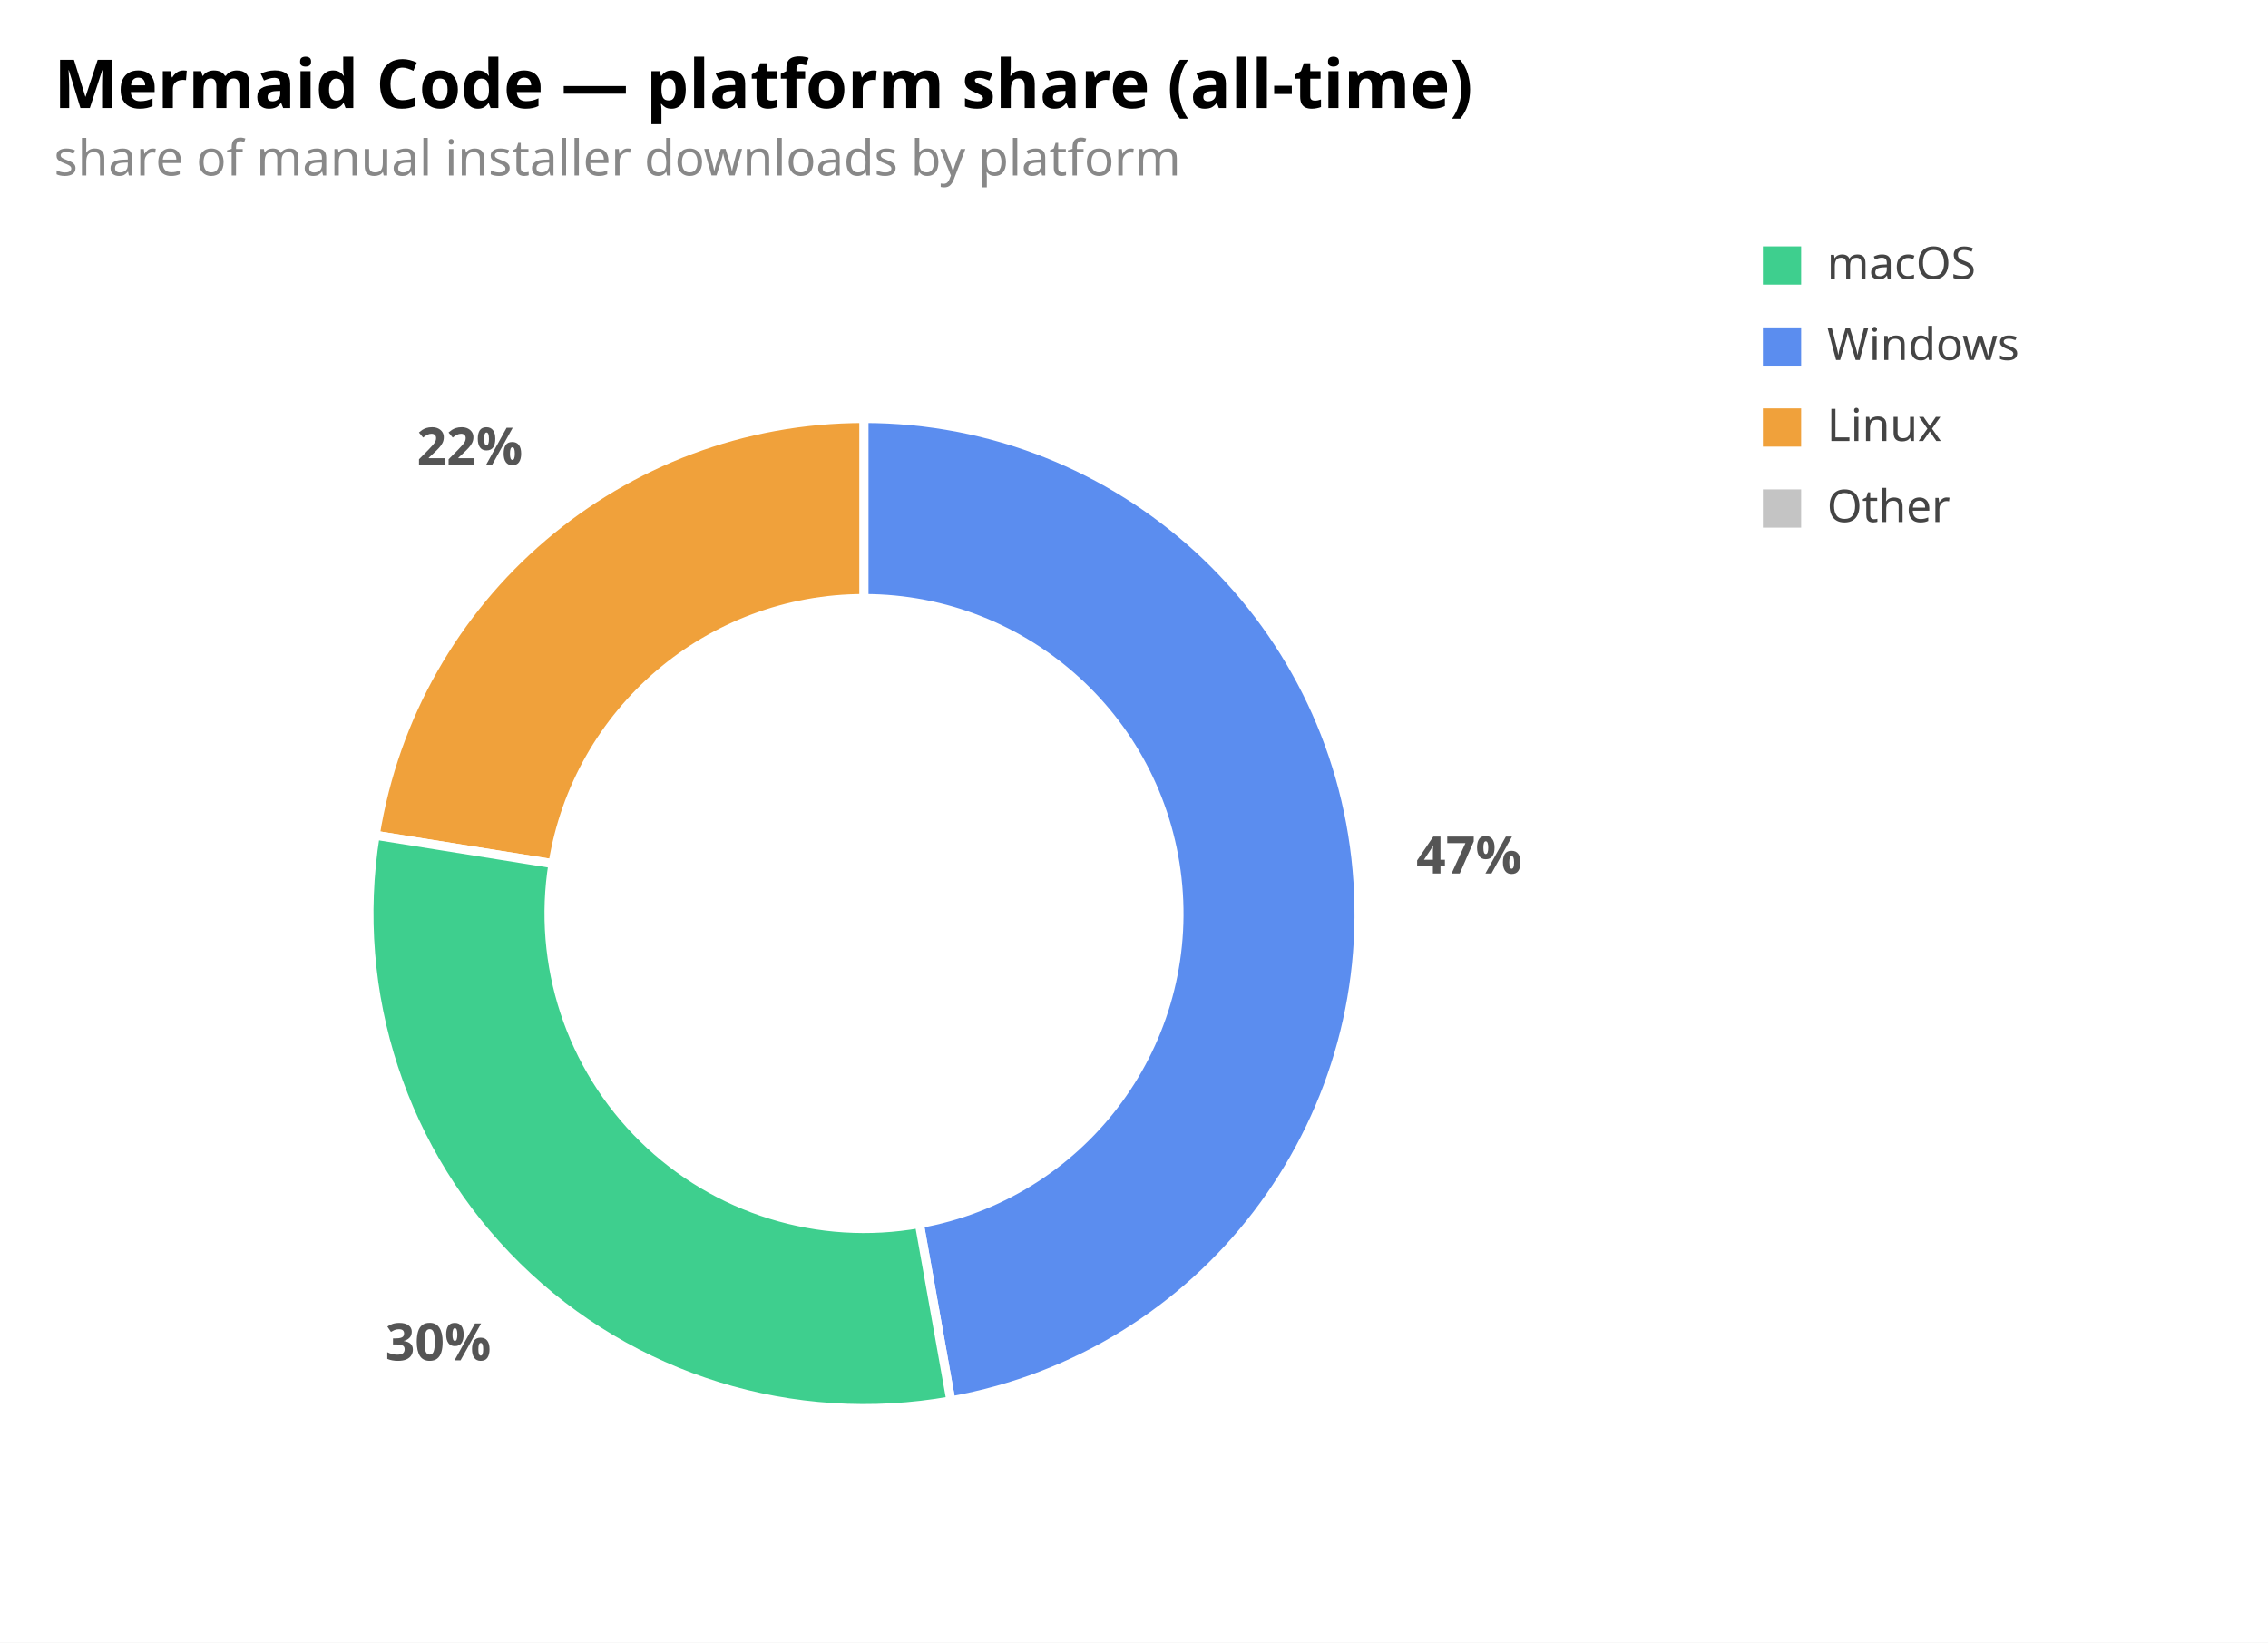
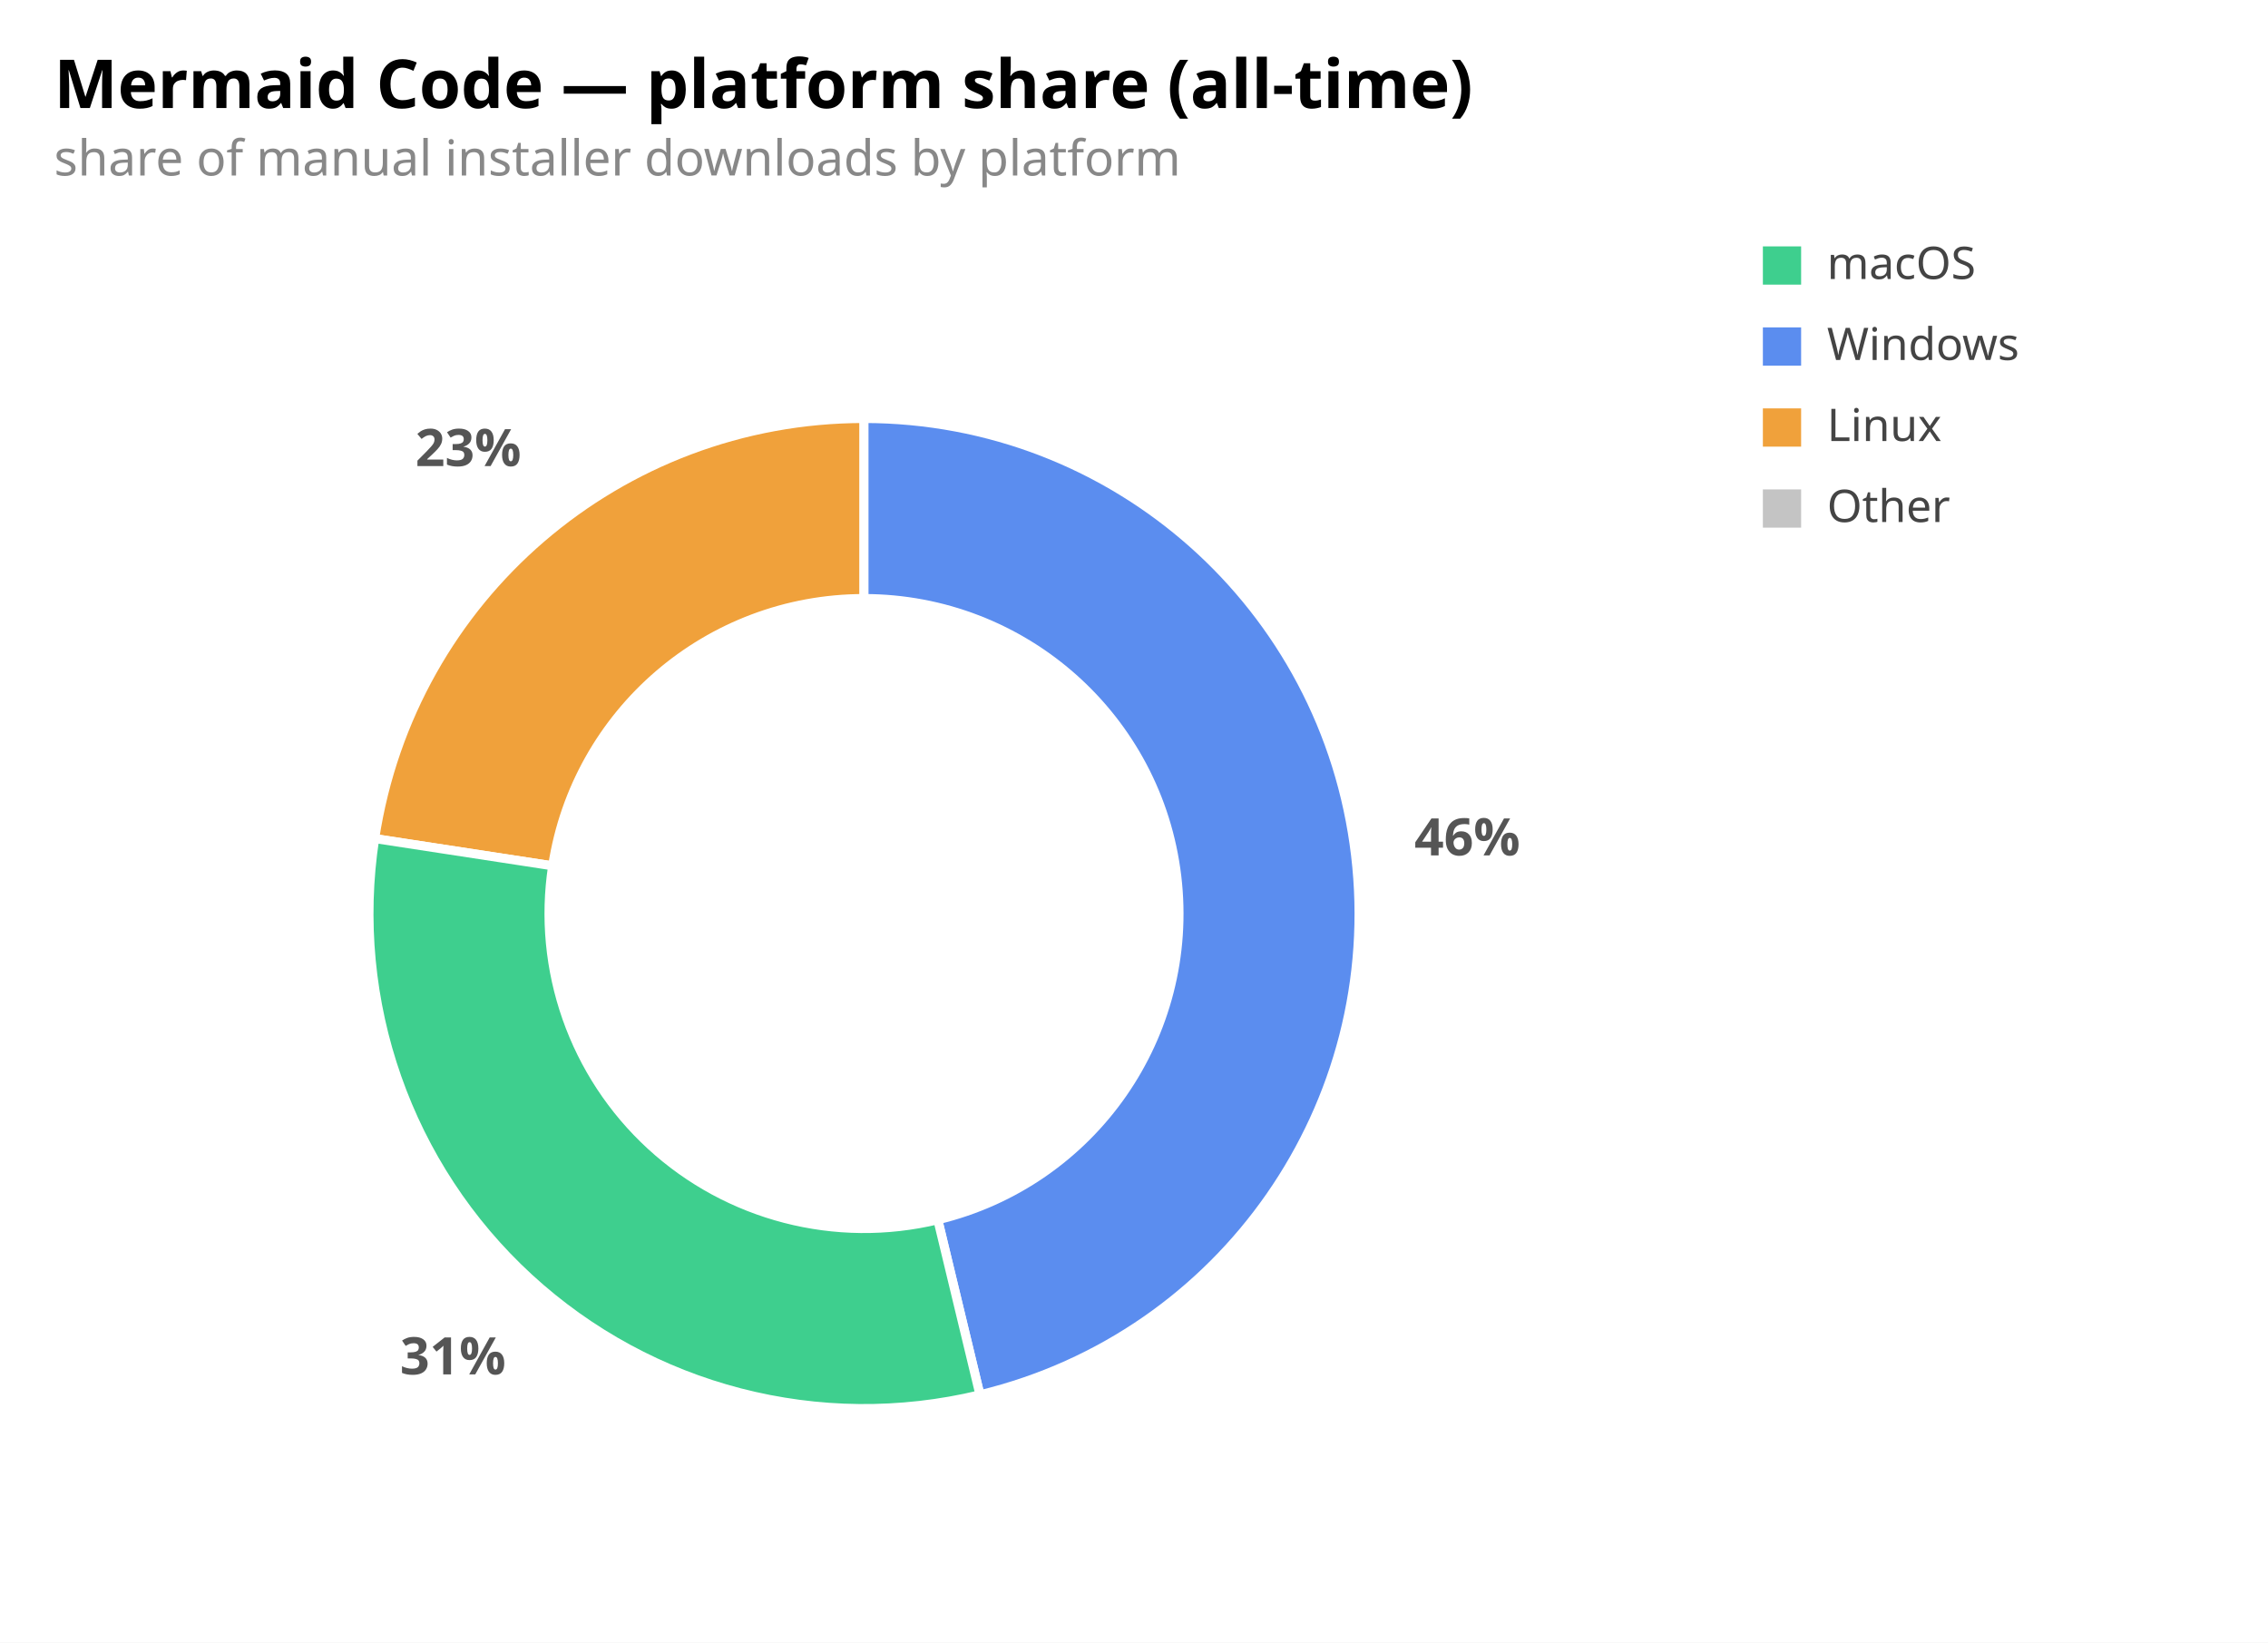
<svg xmlns="http://www.w3.org/2000/svg" version="1.1" class="marks" width="504" height="365" viewBox="0 0 504 365">
  <rect width="504" height="365" fill="white" />
  <g fill="none" stroke-miterlimit="4" transform="translate(12,53)">
    <g class="mark-group role-frame root" role="graphics-object" aria-roledescription="group mark container">
      <g transform="translate(0,0)">
        <path class="background" aria-hidden="true" d="M0,0h360v300h-360Z" />
        <g>
          <g class="mark-arc role-mark layer_0_marks" role="graphics-object" aria-roledescription="arc mark container">
-             <path aria-label="downloads: 40; platform: Linux" role="graphics-symbol" aria-roledescription="arc mark" transform="translate(180,150)" d="M0,-110A110,110,0,0,0,-108.615,-17.4L-69.119,-11.072A70,70,0,0,1,0,-70Z" fill="#f0a13b" stroke="white" stroke-width="2" />
-             <path aria-label="downloads: 84; platform: Windows" role="graphics-symbol" aria-roledescription="arc mark" transform="translate(180,150)" d="M19.314,108.291A110,110,0,0,0,0,-110L0,-70A70,70,0,0,1,12.291,68.913Z" fill="#5b8def" stroke="white" stroke-width="2" />
-             <path aria-label="downloads: 54; platform: macOS" role="graphics-symbol" aria-roledescription="arc mark" transform="translate(180,150)" d="M-108.615,-17.4A110,110,0,0,0,19.314,108.291L12.291,68.913A70,70,0,0,1,-69.119,-11.072Z" fill="#3ecf8e" stroke="white" stroke-width="2" />
+             <path aria-label="downloads: 42; platform: Linux" role="graphics-symbol" aria-roledescription="arc mark" transform="translate(180,150)" d="M0,-110A110,110,0,0,0,-108.732,-16.657L-69.193,-10.6A70,70,0,0,1,0,-70Z" fill="#f0a13b" stroke="white" stroke-width="2" />
+             <path aria-label="downloads: 86; platform: Windows" role="graphics-symbol" aria-roledescription="arc mark" transform="translate(180,150)" d="M25.769,106.939A110,110,0,0,0,0,-110L0,-70A70,70,0,0,1,16.399,68.052Z" fill="#5b8def" stroke="white" stroke-width="2" />
+             <path aria-label="downloads: 58; platform: macOS" role="graphics-symbol" aria-roledescription="arc mark" transform="translate(180,150)" d="M-108.732,-16.657A110,110,0,0,0,25.769,106.939L16.399,68.052A70,70,0,0,1,-69.193,-10.6Z" fill="#3ecf8e" stroke="white" stroke-width="2" />
          </g>
          <g class="mark-text role-mark layer_1_marks" role="graphics-object" aria-roledescription="text mark container">
-             <text aria-label="downloads: 40; platform: Linux; frac: 22%" role="graphics-symbol" aria-roledescription="text mark" text-anchor="middle" transform="translate(92.41514,50.26786)" font-family="sans-serif" font-size="11.5px" font-weight="600" fill="#555" opacity="1">22%</text>
-             <text aria-label="downloads: 84; platform: Windows; frac: 47%" role="graphics-symbol" aria-roledescription="text mark" text-anchor="middle" transform="translate(314.4747,141.1021)" font-family="sans-serif" font-size="11.5px" font-weight="600" fill="#555" opacity="1">47%</text>
-             <text aria-label="downloads: 54; platform: macOS; frac: 30%" role="graphics-symbol" aria-roledescription="text mark" text-anchor="middle" transform="translate(85.38669,249.2981)" font-family="sans-serif" font-size="11.5px" font-weight="600" fill="#555" opacity="1">30%</text>
+             <text aria-label="downloads: 42; platform: Linux; frac: 23%" role="graphics-symbol" aria-roledescription="text mark" text-anchor="middle" transform="translate(92.06471,50.56765)" font-family="sans-serif" font-size="11.5px" font-weight="600" fill="#555" opacity="1">23%</text>
+             <text aria-label="downloads: 86; platform: Windows; frac: 46%" role="graphics-symbol" aria-roledescription="text mark" text-anchor="middle" transform="translate(314.0575,137.0758)" font-family="sans-serif" font-size="11.5px" font-weight="600" fill="#555" opacity="1">46%</text>
+             <text aria-label="downloads: 58; platform: macOS; frac: 31%" role="graphics-symbol" aria-roledescription="text mark" text-anchor="middle" transform="translate(88.65532,252.404)" font-family="sans-serif" font-size="11.5px" font-weight="600" fill="#555" opacity="1">31%</text>
          </g>
          <g class="mark-group role-legend" role="graphics-symbol" aria-roledescription="legend" aria-label="Symbol legend for fill color with 4 values: macOS, Windows, Linux, Other">
            <g transform="translate(378,0)">
              <path class="background" aria-hidden="true" d="M0,0h72v68h-72Z" pointer-events="none" />
              <g>
                <g class="mark-group role-legend-entry">
                  <g transform="translate(0,0)">
                    <path class="background" aria-hidden="true" d="M0,0h0v0h0Z" pointer-events="none" />
                    <g>
                      <g class="mark-group role-scope" role="graphics-object" aria-roledescription="group mark container">
                        <g transform="translate(0,0)">
                          <path class="background" aria-hidden="true" d="M0,0h72v14h-72Z" pointer-events="none" opacity="1" />
                          <g>
                            <g class="mark-symbol role-legend-symbol" pointer-events="none">
                              <path transform="translate(6,6)" d="M-5,-5h10v10h-10Z" fill="#3ecf8e" stroke="white" stroke-width="1.5" opacity="1" />
                            </g>
                            <g class="mark-text role-legend-label" pointer-events="none">
                              <text text-anchor="start" transform="translate(16,9)" font-family="sans-serif" font-size="10px" fill="#444" opacity="1">macOS</text>
                            </g>
                          </g>
                          <path class="foreground" aria-hidden="true" d="" pointer-events="none" display="none" />
                        </g>
                        <g transform="translate(0,18)">
                          <path class="background" aria-hidden="true" d="M0,0h72v14h-72Z" pointer-events="none" opacity="1" />
                          <g>
                            <g class="mark-symbol role-legend-symbol" pointer-events="none">
                              <path transform="translate(6,6)" d="M-5,-5h10v10h-10Z" fill="#5b8def" stroke="white" stroke-width="1.5" opacity="1" />
                            </g>
                            <g class="mark-text role-legend-label" pointer-events="none">
                              <text text-anchor="start" transform="translate(16,9)" font-family="sans-serif" font-size="10px" fill="#444" opacity="1">Windows</text>
                            </g>
                          </g>
                          <path class="foreground" aria-hidden="true" d="" pointer-events="none" display="none" />
                        </g>
                        <g transform="translate(0,36)">
                          <path class="background" aria-hidden="true" d="M0,0h72v14h-72Z" pointer-events="none" opacity="1" />
                          <g>
                            <g class="mark-symbol role-legend-symbol" pointer-events="none">
                              <path transform="translate(6,6)" d="M-5,-5h10v10h-10Z" fill="#f0a13b" stroke="white" stroke-width="1.5" opacity="1" />
                            </g>
                            <g class="mark-text role-legend-label" pointer-events="none">
                              <text text-anchor="start" transform="translate(16,9)" font-family="sans-serif" font-size="10px" fill="#444" opacity="1">Linux</text>
                            </g>
                          </g>
                          <path class="foreground" aria-hidden="true" d="" pointer-events="none" display="none" />
                        </g>
                        <g transform="translate(0,54)">
                          <path class="background" aria-hidden="true" d="M0,0h72v14h-72Z" pointer-events="none" opacity="1" />
                          <g>
                            <g class="mark-symbol role-legend-symbol" pointer-events="none">
                              <path transform="translate(6,6)" d="M-5,-5h10v10h-10Z" fill="#c4c4c4" stroke="white" stroke-width="1.5" opacity="1" />
                            </g>
                            <g class="mark-text role-legend-label" pointer-events="none">
                              <text text-anchor="start" transform="translate(16,9)" font-family="sans-serif" font-size="10px" fill="#444" opacity="1">Other</text>
                            </g>
                          </g>
                          <path class="foreground" aria-hidden="true" d="" pointer-events="none" display="none" />
                        </g>
                      </g>
                    </g>
                    <path class="foreground" aria-hidden="true" d="" pointer-events="none" display="none" />
                  </g>
                </g>
              </g>
              <path class="foreground" aria-hidden="true" d="" pointer-events="none" display="none" />
            </g>
          </g>
          <g class="mark-group role-title">
            <g transform="translate(0,-41)">
              <path class="background" aria-hidden="true" d="M0,0h0v0h0Z" pointer-events="none" />
              <g>
                <g class="mark-text role-title-text" role="graphics-symbol" aria-roledescription="title" aria-label="Title text 'Mermaid Code — platform share (all-time)'" pointer-events="none">
                  <text text-anchor="start" transform="translate(0,12)" font-family="sans-serif" font-size="15px" font-weight="600" fill="#000" opacity="1">Mermaid Code — platform share (all-time)</text>
                </g>
                <g class="mark-text role-title-subtitle" role="graphics-symbol" aria-roledescription="subtitle" aria-label="Subtitle text 'share of manual installer downloads by platform'" pointer-events="none">
                  <text text-anchor="start" transform="translate(0,27)" font-family="sans-serif" font-size="11px" fill="#888" opacity="1">share of manual installer downloads by platform</text>
                </g>
              </g>
              <path class="foreground" aria-hidden="true" d="" pointer-events="none" display="none" />
            </g>
          </g>
        </g>
        <path class="foreground" aria-hidden="true" d="" display="none" />
      </g>
    </g>
  </g>
</svg>
